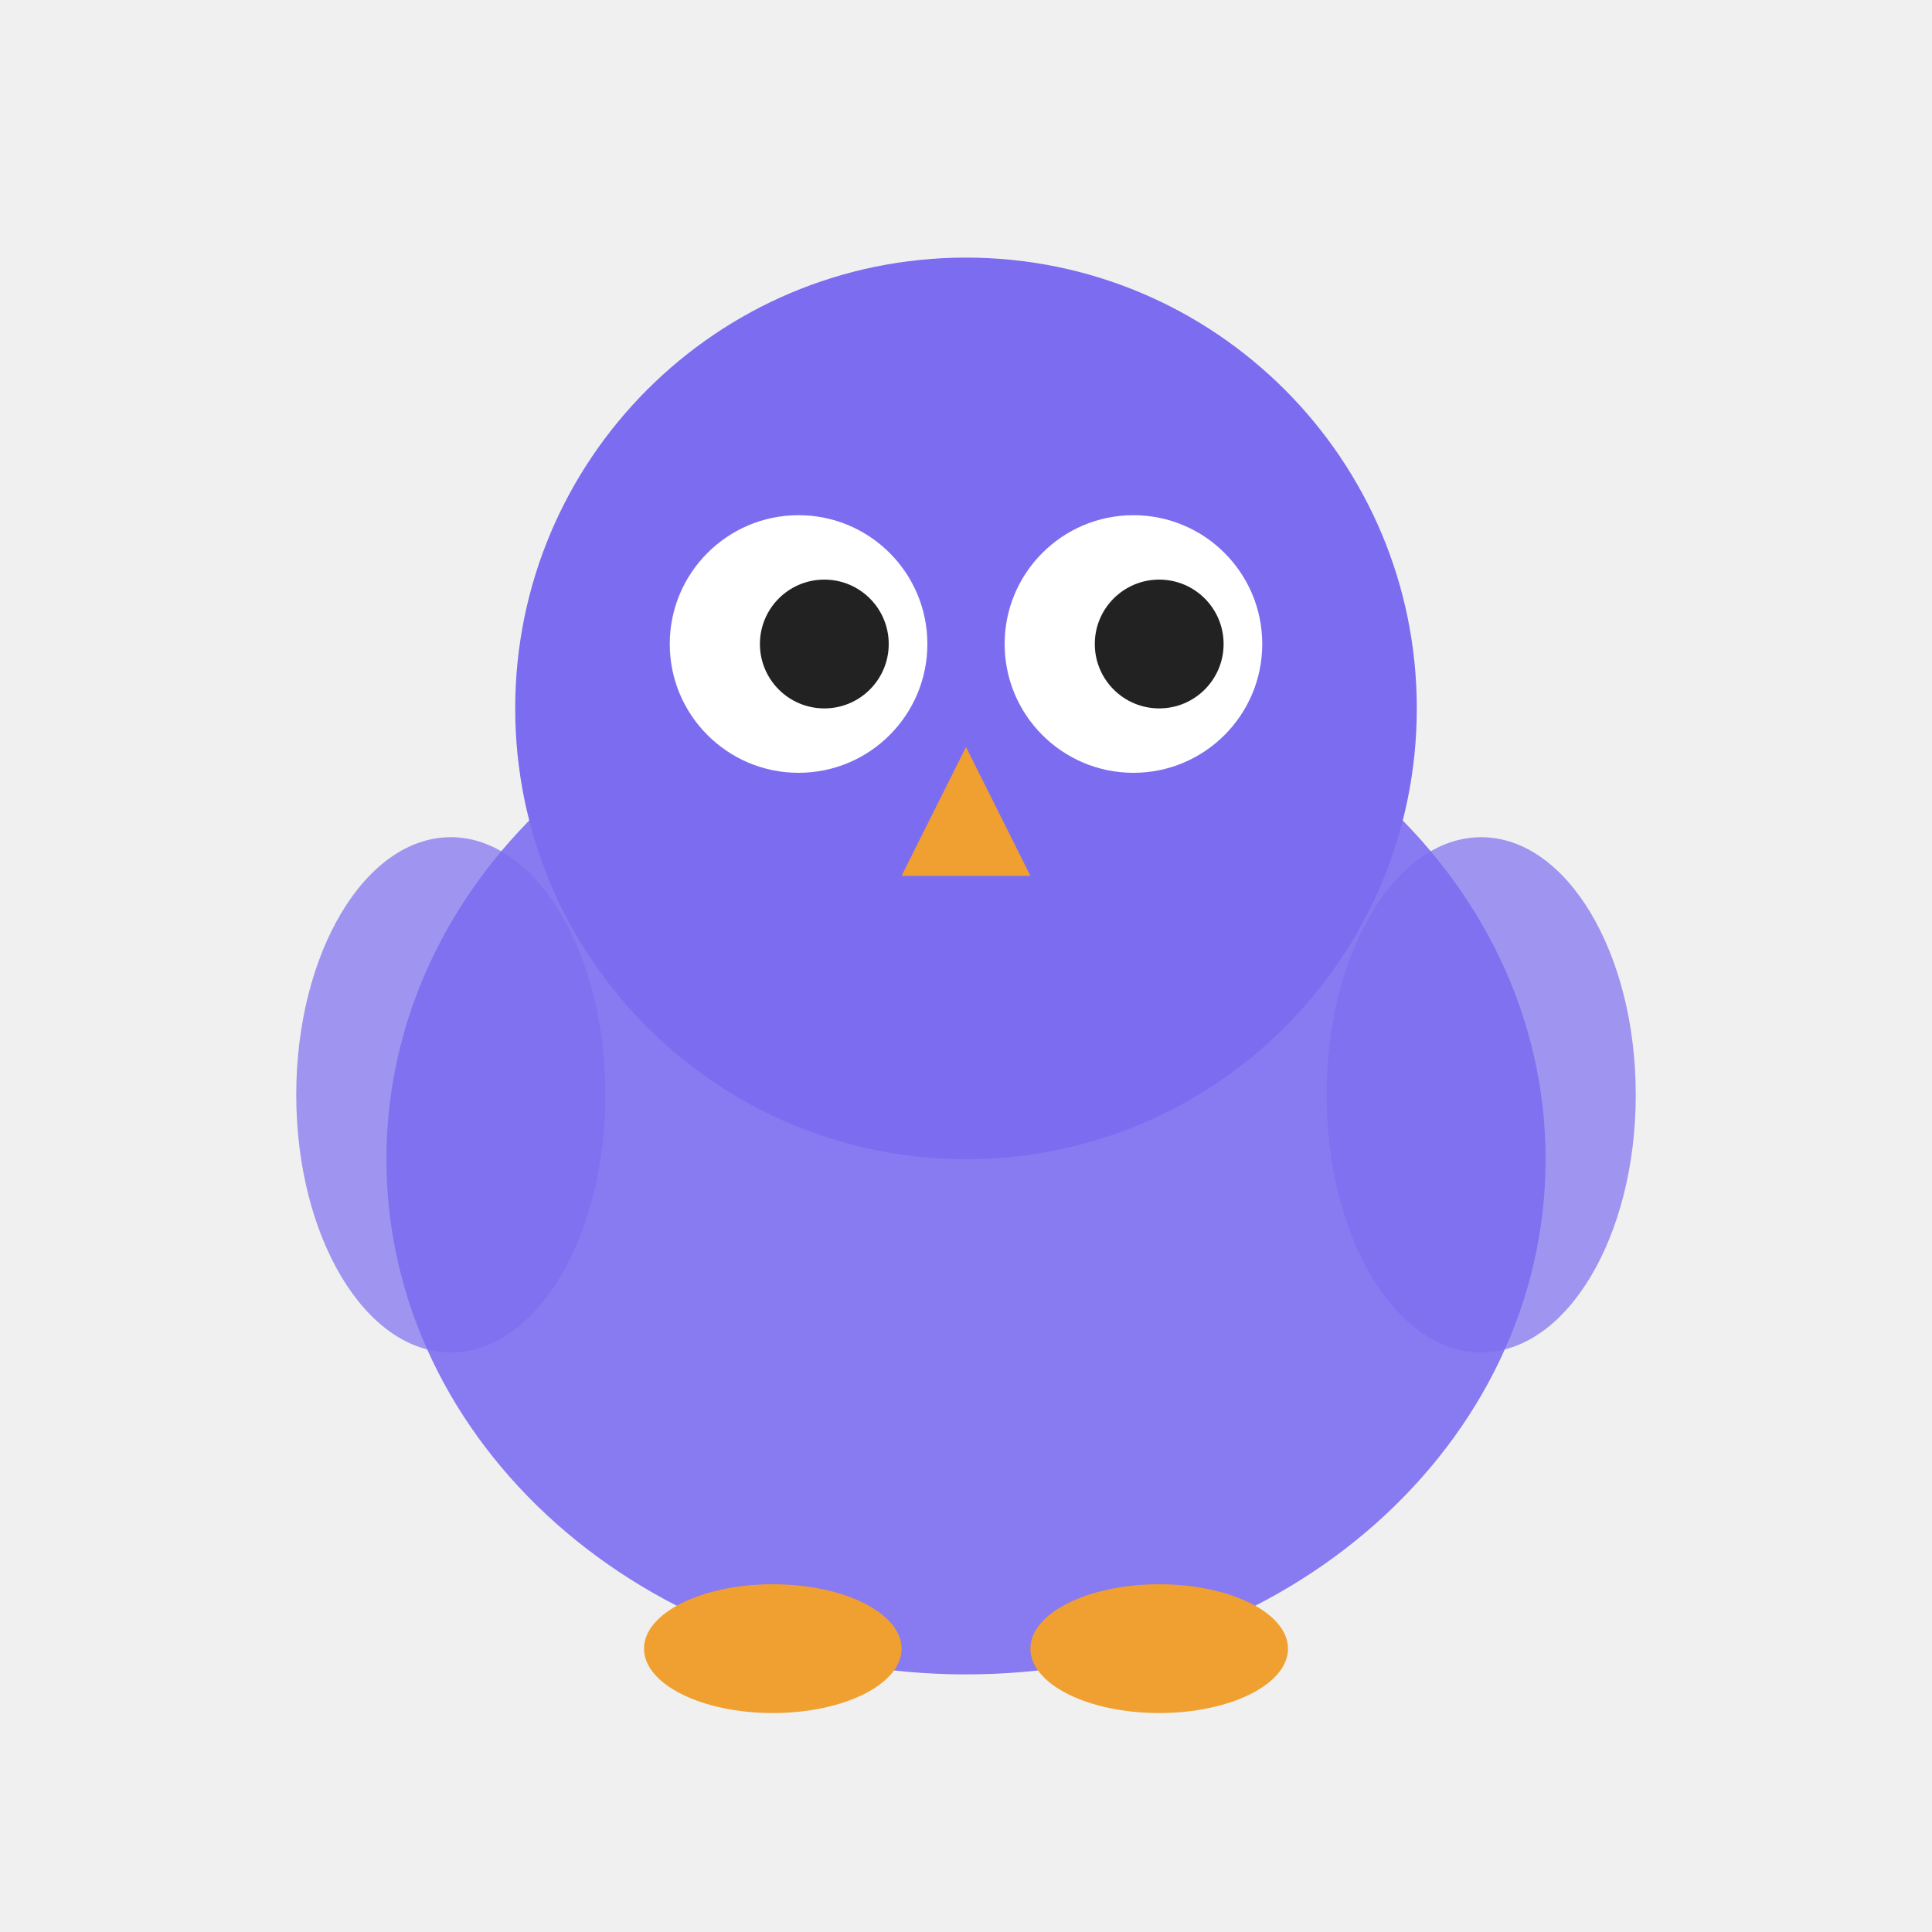
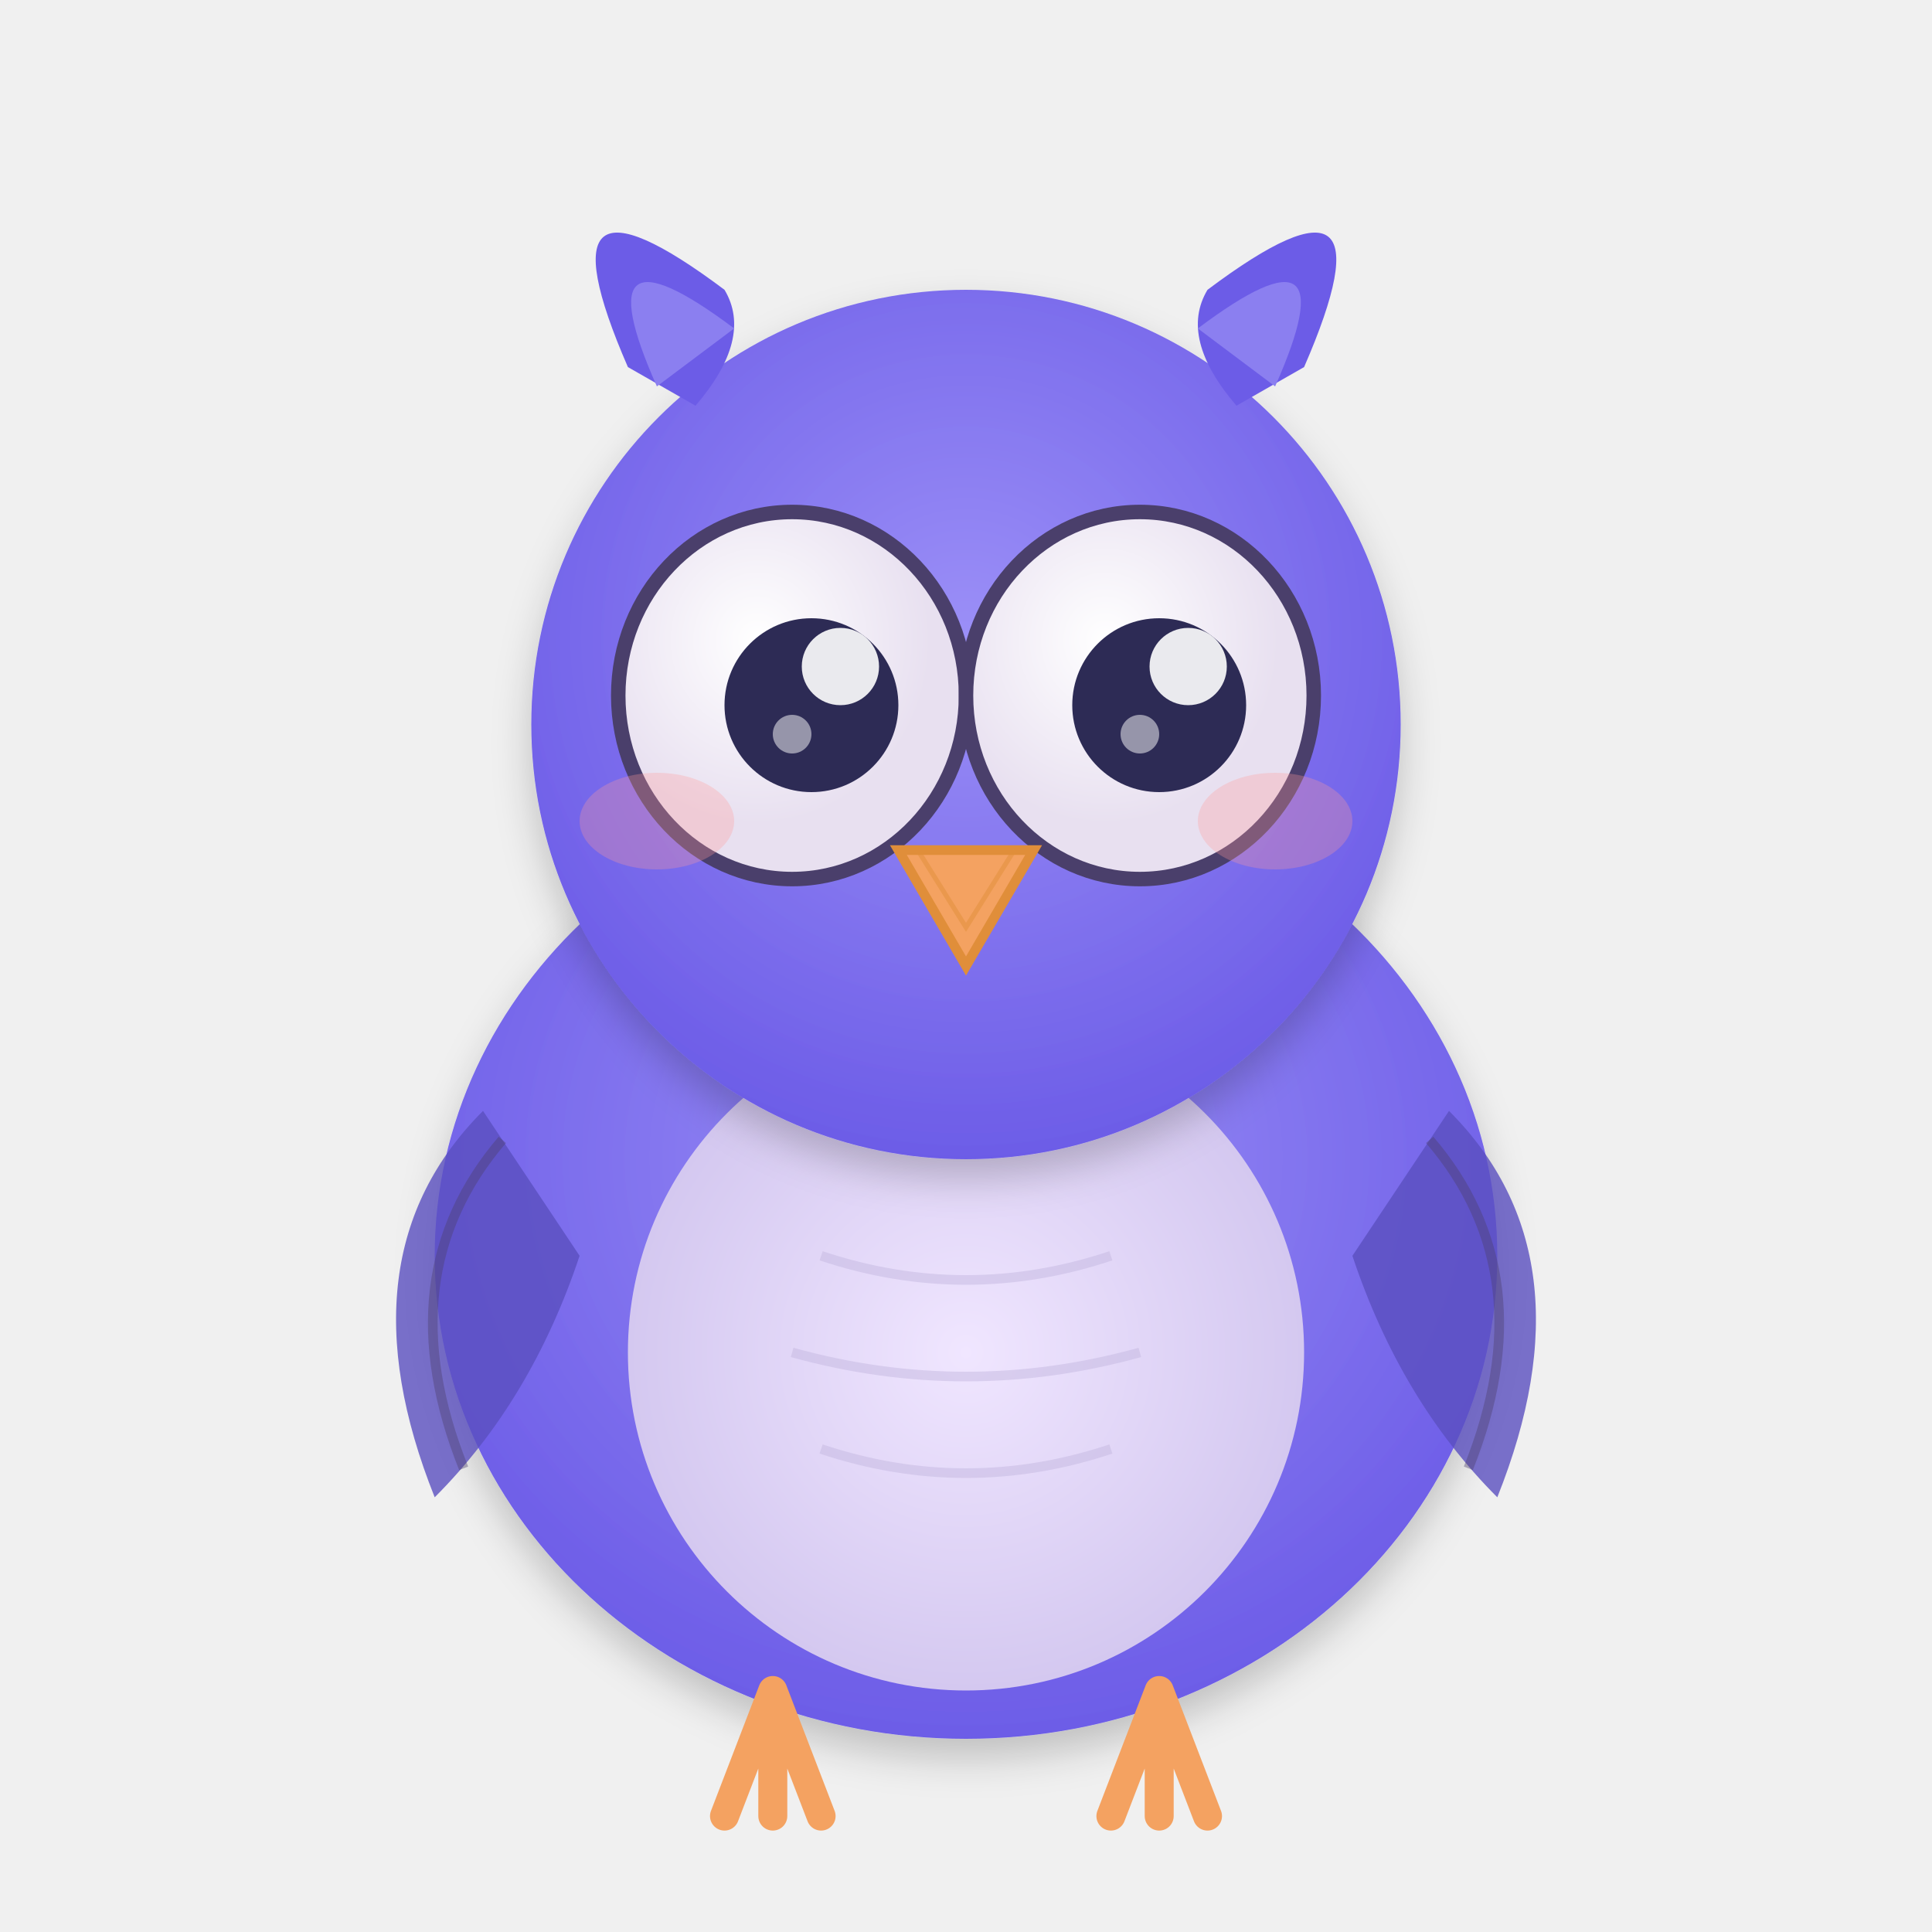
- <svg xmlns="http://www.w3.org/2000/svg" viewBox="0 0 150 150">
-   <style>
-     @keyframes breathe {
-       0%, 100% { transform: scale(1); }
-       50% { transform: scale(1.03) translateY(-1px); }
-     }
-     .breathe { animation: breathe 3s infinite ease-in-out; }
-   </style>
-   <g class="breathe">
-     <ellipse cx="75" cy="90" rx="45" ry="40" fill="#7c6df0" opacity="0.9" />
-     <circle cx="75" cy="55" r="35" fill="#7c6df0" />
-     <circle cx="62" cy="50" r="10" fill="white" />
-     <circle cx="64" cy="50" r="5" fill="#222" />
-     <circle cx="88" cy="50" r="10" fill="white" />
-     <circle cx="90" cy="50" r="5" fill="#222" />
-     <polygon points="75,58 70,68 80,68" fill="#f0a030" />
-     <ellipse cx="35" cy="85" rx="12" ry="20" fill="#7c6df0" opacity="0.7" />
-     <ellipse cx="115" cy="85" rx="12" ry="20" fill="#7c6df0" opacity="0.7" />
-     <ellipse cx="60" cy="128" rx="10" ry="5" fill="#f0a030" />
-     <ellipse cx="90" cy="128" rx="10" ry="5" fill="#f0a030" />
-   </g>
+ <svg xmlns="http://www.w3.org/2000/svg" viewBox="0 0 200 200">
+   <defs>
+     <radialGradient id="bodyGrad" cx="50%" cy="40%" r="60%">
+       <stop offset="0%" stop-color="#9b8ff7" />
+       <stop offset="100%" stop-color="#6c5ce7" />
+     </radialGradient>
+     <radialGradient id="bellyGrad" cx="50%" cy="50%" r="50%">
+       <stop offset="0%" stop-color="#f0e6ff" />
+       <stop offset="100%" stop-color="#d4c8f0" />
+     </radialGradient>
+     <radialGradient id="eyeGrad" cx="40%" cy="35%" r="50%">
+       <stop offset="0%" stop-color="#ffffff" />
+       <stop offset="100%" stop-color="#e8e0f0" />
+     </radialGradient>
+     <filter id="shadow" x="-10%" y="-10%" width="130%" height="130%">
+       <feDropShadow dx="0" dy="2" stdDeviation="2" flood-color="#00000033" />
+     </filter>
+   </defs>
+   <ellipse cx="100" cy="130" rx="55" ry="50" fill="url(#bodyGrad)" filter="url(#shadow)" />
+   <ellipse cx="100" cy="140" rx="35" ry="35" fill="url(#bellyGrad)" />
+   <circle cx="100" cy="75" r="45" fill="url(#bodyGrad)" filter="url(#shadow)" />
+   <path d="M 65 38 Q 55 15 75 30 Q 78 35 72 42 Z" fill="#6c5ce7" />
+   <path d="M 135 38 Q 145 15 125 30 Q 122 35 128 42 Z" fill="#6c5ce7" />
+   <path d="M 68 40 Q 60 22 76 34 Z" fill="#8b7ff0" />
+   <path d="M 132 40 Q 140 22 124 34 Z" fill="#8b7ff0" />
+   <ellipse cx="82" cy="72" rx="18" ry="19" fill="url(#eyeGrad)" stroke="#4a3f6b" stroke-width="1.5" />
+   <ellipse cx="118" cy="72" rx="18" ry="19" fill="url(#eyeGrad)" stroke="#4a3f6b" stroke-width="1.5" />
+   <circle cx="84" cy="73" r="9" fill="#2d2b55" />
+   <circle cx="120" cy="73" r="9" fill="#2d2b55" />
+   <circle cx="87" cy="69" r="4" fill="white" opacity="0.9" />
+   <circle cx="123" cy="69" r="4" fill="white" opacity="0.9" />
+   <circle cx="82" cy="76" r="2" fill="white" opacity="0.5" />
+   <circle cx="118" cy="76" r="2" fill="white" opacity="0.5" />
+   <path d="M 93 88 L 100 100 L 107 88 Z" fill="#f4a261" stroke="#e08e3a" stroke-width="1" />
+   <path d="M 95 88 L 100 96 L 105 88" fill="none" stroke="#e08e3a" stroke-width="0.5" opacity="0.5" />
+   <path d="M 50 115 Q 35 130 45 155 Q 55 145 60 130 Z" fill="#5a4fbf" opacity="0.8" />
+   <path d="M 150 115 Q 165 130 155 155 Q 145 145 140 130 Z" fill="#5a4fbf" opacity="0.8" />
+   <path d="M 52 118 Q 40 132 48 152" fill="none" stroke="#4a3f6b" stroke-width="1" opacity="0.4" />
+   <path d="M 148 118 Q 160 132 152 152" fill="none" stroke="#4a3f6b" stroke-width="1" opacity="0.4" />
+   <path d="M 80 175 L 75 188 M 80 175 L 80 188 M 80 175 L 85 188" stroke="#f4a261" stroke-width="3" stroke-linecap="round" fill="none" />
+   <path d="M 120 175 L 115 188 M 120 175 L 120 188 M 120 175 L 125 188" stroke="#f4a261" stroke-width="3" stroke-linecap="round" fill="none" />
+   <path d="M 85 130 Q 100 135 115 130" fill="none" stroke="#c4b8e0" stroke-width="1" opacity="0.5" />
+   <path d="M 82 140 Q 100 145 118 140" fill="none" stroke="#c4b8e0" stroke-width="1" opacity="0.5" />
+   <path d="M 85 150 Q 100 155 115 150" fill="none" stroke="#c4b8e0" stroke-width="1" opacity="0.5" />
+   <ellipse cx="68" cy="85" rx="8" ry="5" fill="#ff9999" opacity="0.3" />
+   <ellipse cx="132" cy="85" rx="8" ry="5" fill="#ff9999" opacity="0.3" />
</svg>
